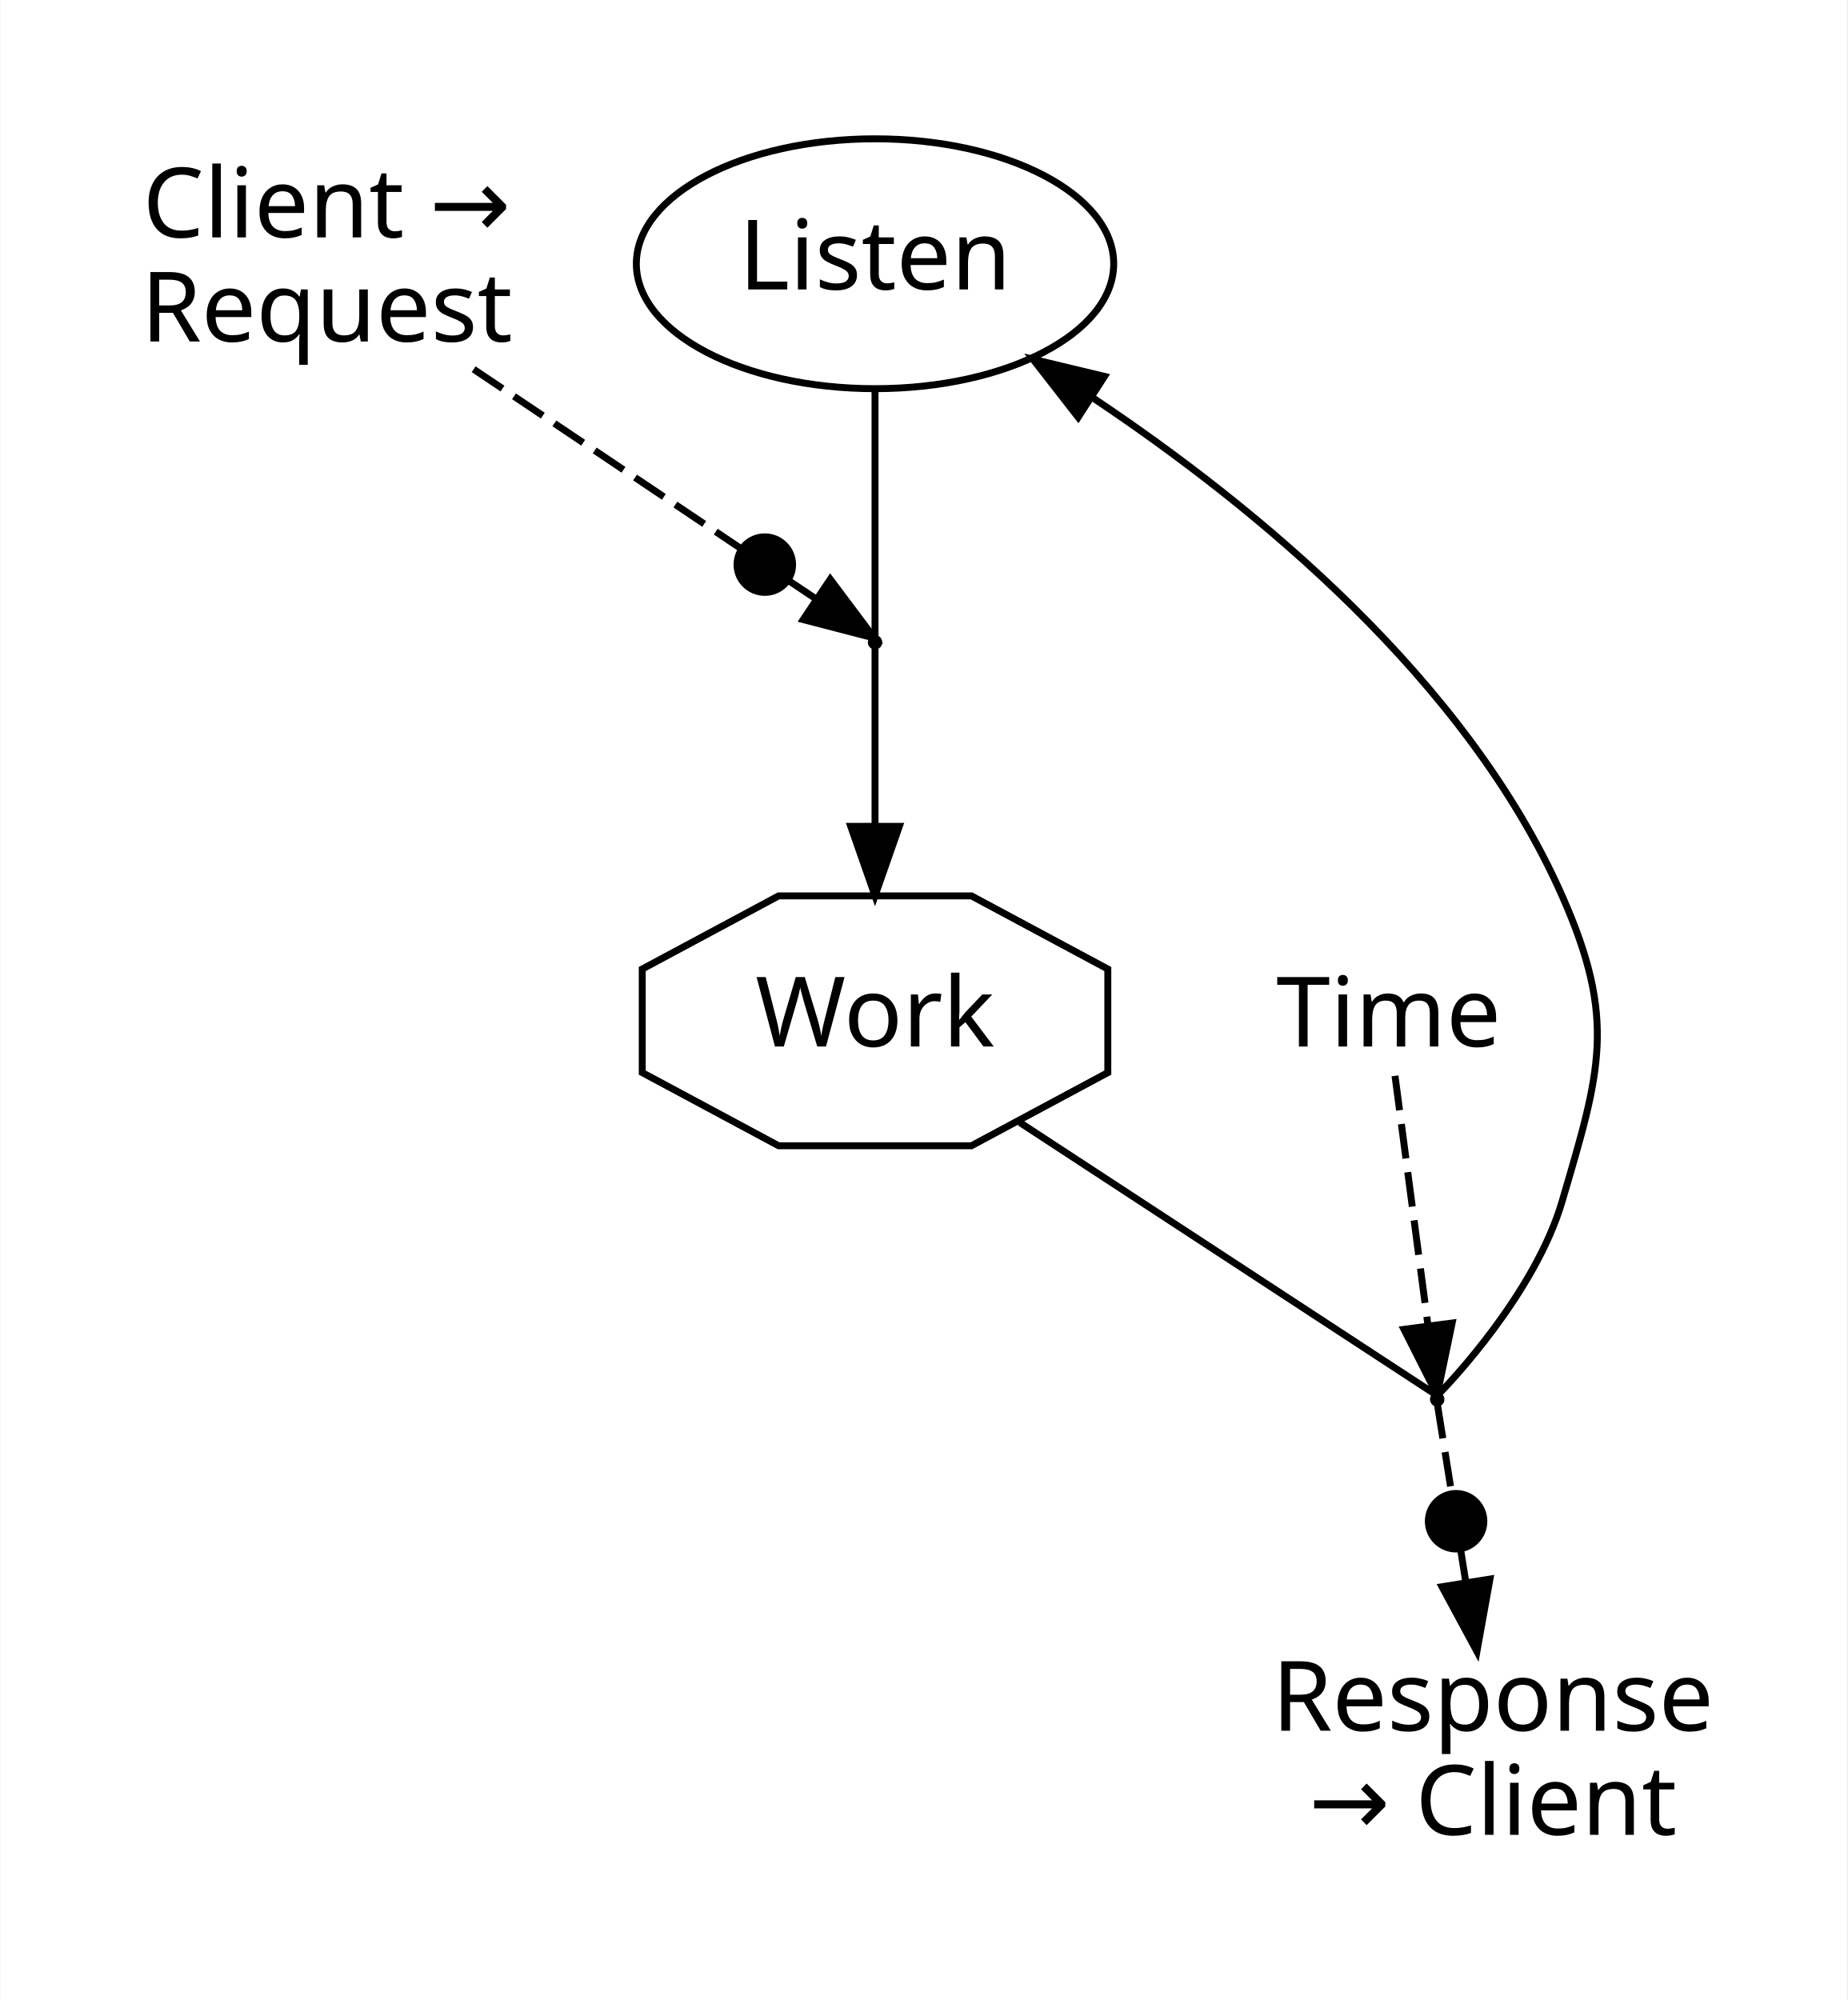
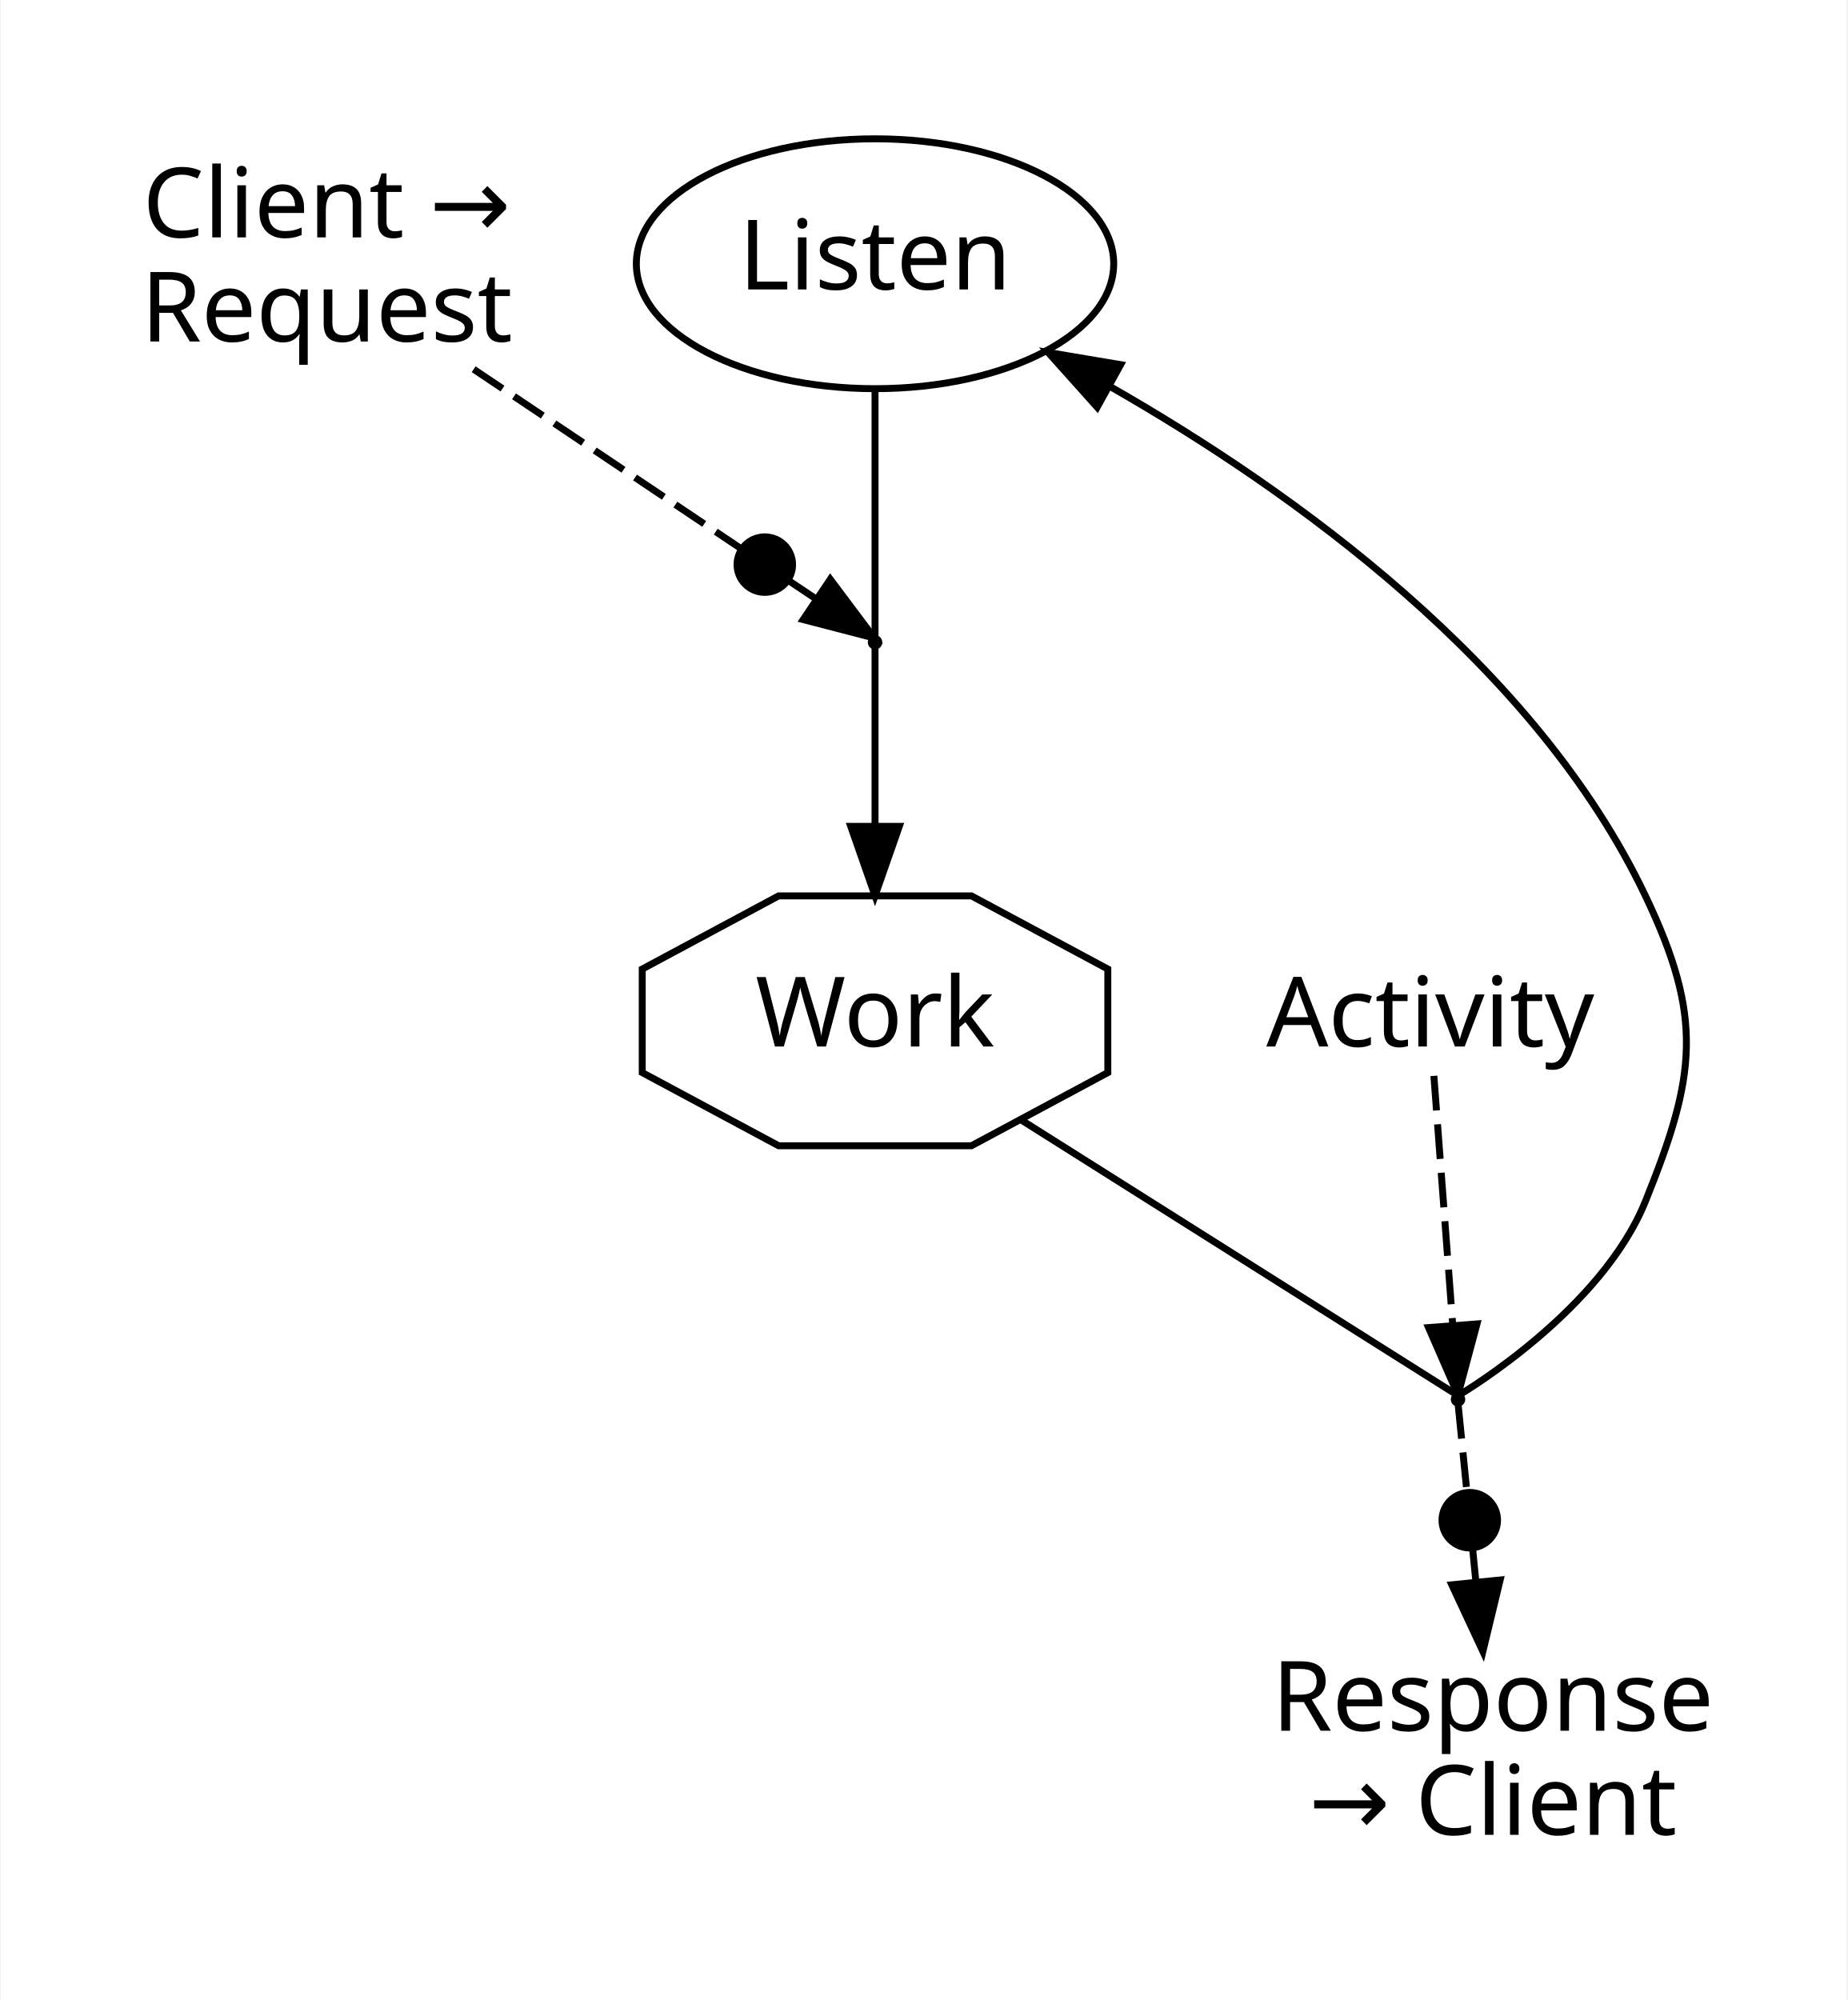
<svg xmlns="http://www.w3.org/2000/svg" width="266pt" height="288pt" viewBox="0.00 0.00 266.00 288.16">
  <g id="graph0" class="graph" transform="scale(1 1) rotate(0) translate(4 284.16)">
    <polygon fill="white" stroke="transparent" points="-4,4 -4,-284.16 262,-284.16 262,4 -4,4" />
    <g id="clust1" class="cluster">
      <polygon fill="none" stroke="white" points="8,-111.08 8,-272.16 164,-272.16 164,-111.08 8,-111.08" />
    </g>
    <g id="clust2" class="cluster">
      <polygon fill="none" stroke="white" points="172,-8 172,-152.58 250,-152.58 250,-8 172,-8" />
    </g>
    <g id="node1" class="node">
      <ellipse fill="none" stroke="black" cx="122" cy="-246.16" rx="34.39" ry="18" />
      <text text-anchor="middle" x="122" y="-242.46" font-family="sans-serif" font-size="14.00">Listen</text>
    </g>
    <g id="node3" class="node">
      <ellipse fill="black" stroke="black" cx="122" cy="-191.62" rx="0.54" ry="0.54" />
    </g>
    <g id="edge1" class="edge">
      <path fill="none" stroke="black" d="M122,-228.1C122,-213.09 122,-193.43 122,-192.22" />
    </g>
    <g id="node2" class="node">
      <polygon fill="none" stroke="black" points="155.54,-129.62 155.54,-144.54 135.89,-155.08 108.11,-155.08 88.46,-144.54 88.46,-129.62 108.11,-119.08 135.89,-119.08 155.54,-129.62" />
      <text text-anchor="middle" x="122" y="-133.38" font-family="sans-serif" font-size="14.00">Work</text>
    </g>
    <g id="node5" class="node">
-       <ellipse fill="black" stroke="black" cx="203" cy="-82.54" rx="0.54" ry="0.54" />
+       <ellipse fill="black" stroke="black" cx="206" cy="-82.54" rx="0.54" ry="0.54" />
    </g>
    <g id="edge4" class="edge">
-       <path fill="none" stroke="black" d="M142.86,-122.43C166.11,-107.22 200.75,-84.55 202.9,-83.15" />
+       <path fill="none" stroke="black" d="M143.2,-122.71C167.3,-107.5 203.64,-84.57 205.89,-83.15" />
    </g>
    <g id="edge2" class="edge">
      <path fill="none" stroke="black" d="M122,-190.93C122,-189.45 122,-177.4 122,-165.18" />
      <polygon fill="black" stroke="black" points="125.5,-165.1 122,-155.1 118.5,-165.1 125.5,-165.1" />
    </g>
    <g id="node4" class="node">
      <text text-anchor="middle" x="43" y="-249.96" font-family="sans-serif" font-size="14.00">Client →</text>
      <text text-anchor="middle" x="43" y="-234.96" font-family="sans-serif" font-size="14.00">Request</text>
    </g>
    <g id="edge3" class="edge">
      <path fill="none" stroke="black" stroke-dasharray="5,2" d="M64.17,-230.96C76.13,-222.94 90.96,-212.99 102.61,-205.17" />
      <polygon fill="black" stroke="black" points="115.55,-200.7 121.9,-192.23 111.65,-194.89 115.55,-200.7" />
      <polyline fill="none" stroke="black" points="113.6,-197.8 109.44,-200.58 " />
      <ellipse fill="black" stroke="black" cx="106.12" cy="-202.81" rx="4" ry="4" />
    </g>
    <g id="edge5" class="edge">
-       <path fill="none" stroke="black" d="M203.16,-83.24C204.69,-84.81 217.09,-97.77 221,-111.08 226.51,-129.84 228.91,-137.19 221,-155.08 207.25,-186.18 176.88,-211.15 153.38,-226.84" />
-       <polygon fill="black" stroke="black" points="151.27,-224.04 144.76,-232.4 155.06,-229.93 151.27,-224.04" />
+       <path fill="none" stroke="black" d="M206.06,-83.11C207.27,-83.83 226.73,-95.55 233,-111.08 240.32,-129.21 241.41,-137.43 233,-155.08 217.15,-188.35 182.34,-213.33 155.9,-228.45" />
+       <polygon fill="black" stroke="black" points="154.01,-225.49 146.94,-233.38 157.39,-231.62 154.01,-225.49" />
    </g>
    <g id="node7" class="node">
      <text text-anchor="middle" x="211" y="-34.8" font-family="sans-serif" font-size="14.00">Response</text>
      <text text-anchor="middle" x="211" y="-19.8" font-family="sans-serif" font-size="14.00">→ Client</text>
    </g>
    <g id="edge7" class="edge">
-       <path fill="none" stroke="black" stroke-dasharray="5,2" d="M203.02,-81.86C203.17,-80.94 204.01,-75.7 205.09,-68.94" />
-       <polygon fill="black" stroke="black" points="210.6,-56.65 208.72,-46.22 203.69,-55.54 210.6,-56.65" />
-       <polyline fill="none" stroke="black" points="207.14,-56.09 206.35,-61.03 " />
-       <ellipse fill="black" stroke="black" cx="205.72" cy="-64.98" rx="4" ry="4" />
+       <path fill="none" stroke="black" stroke-dasharray="5,2" d="M206.01,-81.86C206.1,-80.95 206.61,-75.86 207.27,-69.26" />
+       <polygon fill="black" stroke="black" points="212.07,-56.52 209.58,-46.22 205.1,-55.82 212.07,-56.52" />
+       <polyline fill="none" stroke="black" points="208.58,-56.17 208.09,-61.14 " />
+       <ellipse fill="black" stroke="black" cx="207.69" cy="-65.13" rx="4" ry="4" />
    </g>
    <g id="node6" class="node">
-       <text text-anchor="middle" x="196" y="-133.38" font-family="sans-serif" font-size="14.00">Time</text>
+       <text text-anchor="middle" x="202" y="-133.38" font-family="sans-serif" font-size="14.00">Activity</text>
    </g>
    <g id="edge6" class="edge">
-       <path fill="none" stroke="black" stroke-dasharray="5,2" d="M196.92,-129.15C198.12,-120.02 200.25,-103.88 201.65,-93.33" />
-       <polygon fill="black" stroke="black" points="205.15,-93.54 202.99,-83.17 198.21,-92.63 205.15,-93.54" />
+       <path fill="none" stroke="black" stroke-dasharray="5,2" d="M202.52,-129.15C203.21,-120.02 204.43,-103.88 205.23,-93.33" />
+       <polygon fill="black" stroke="black" points="208.73,-93.41 205.99,-83.17 201.75,-92.88 208.73,-93.41" />
    </g>
  </g>
</svg>
